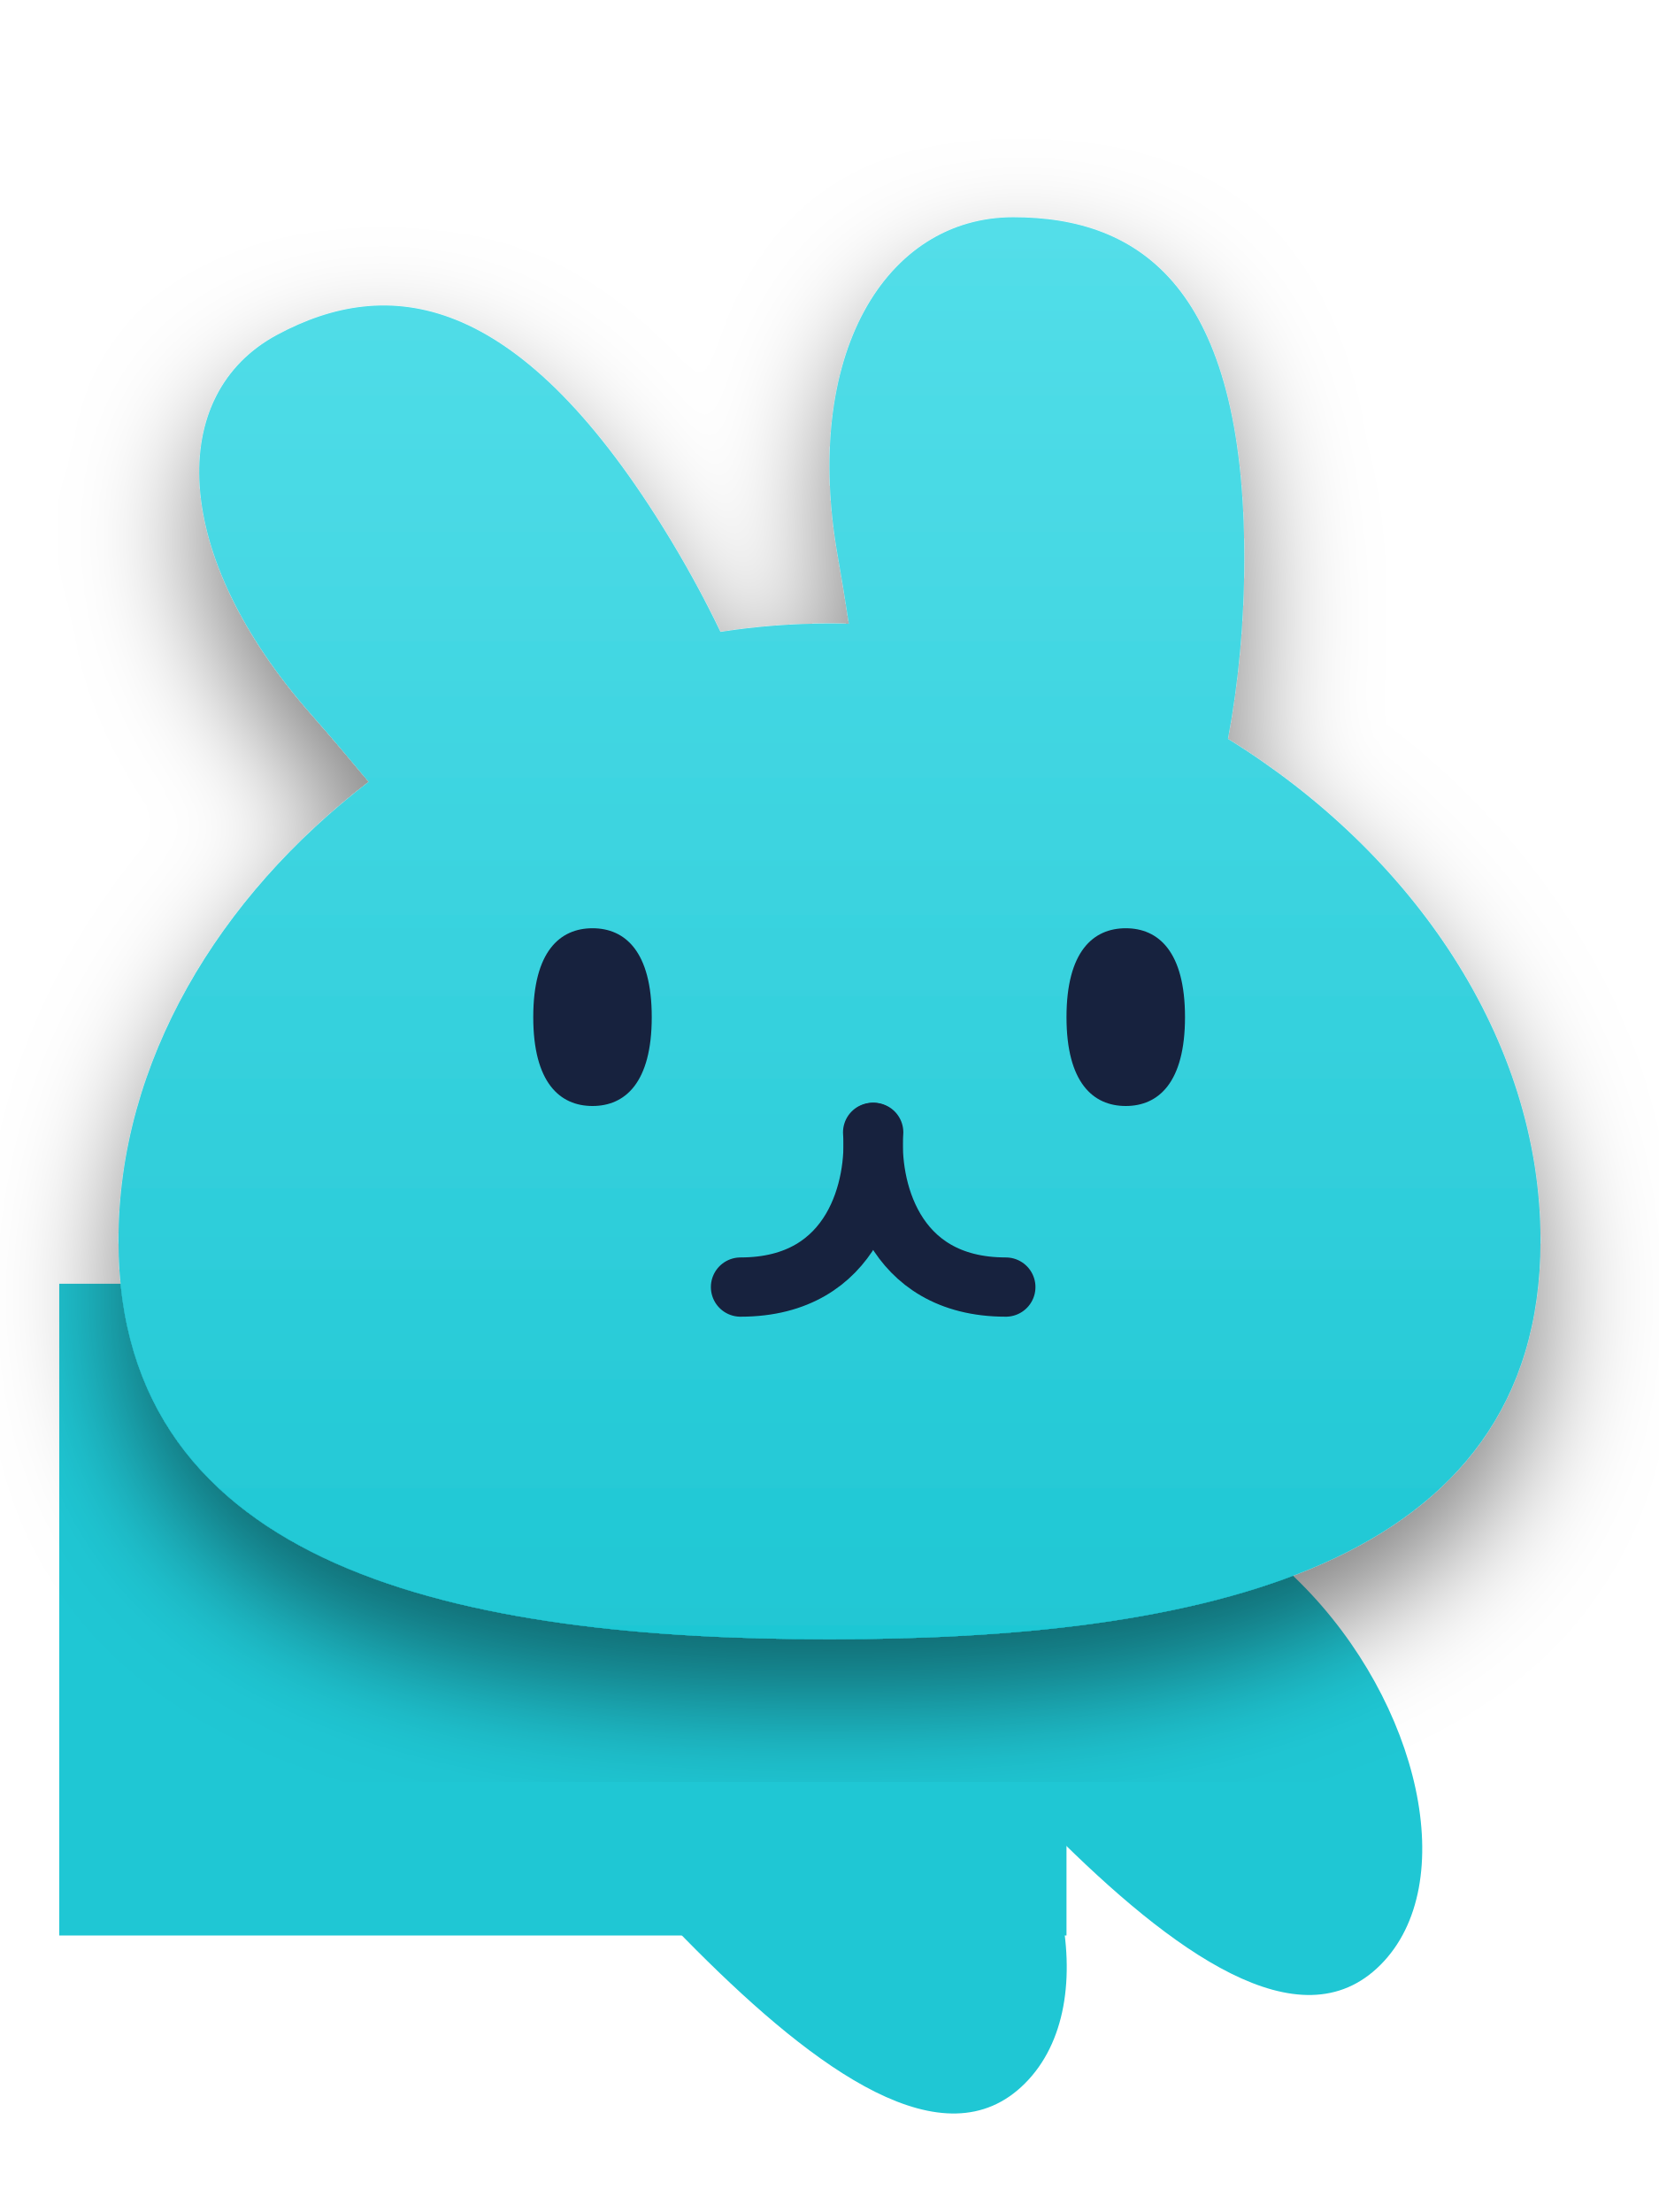
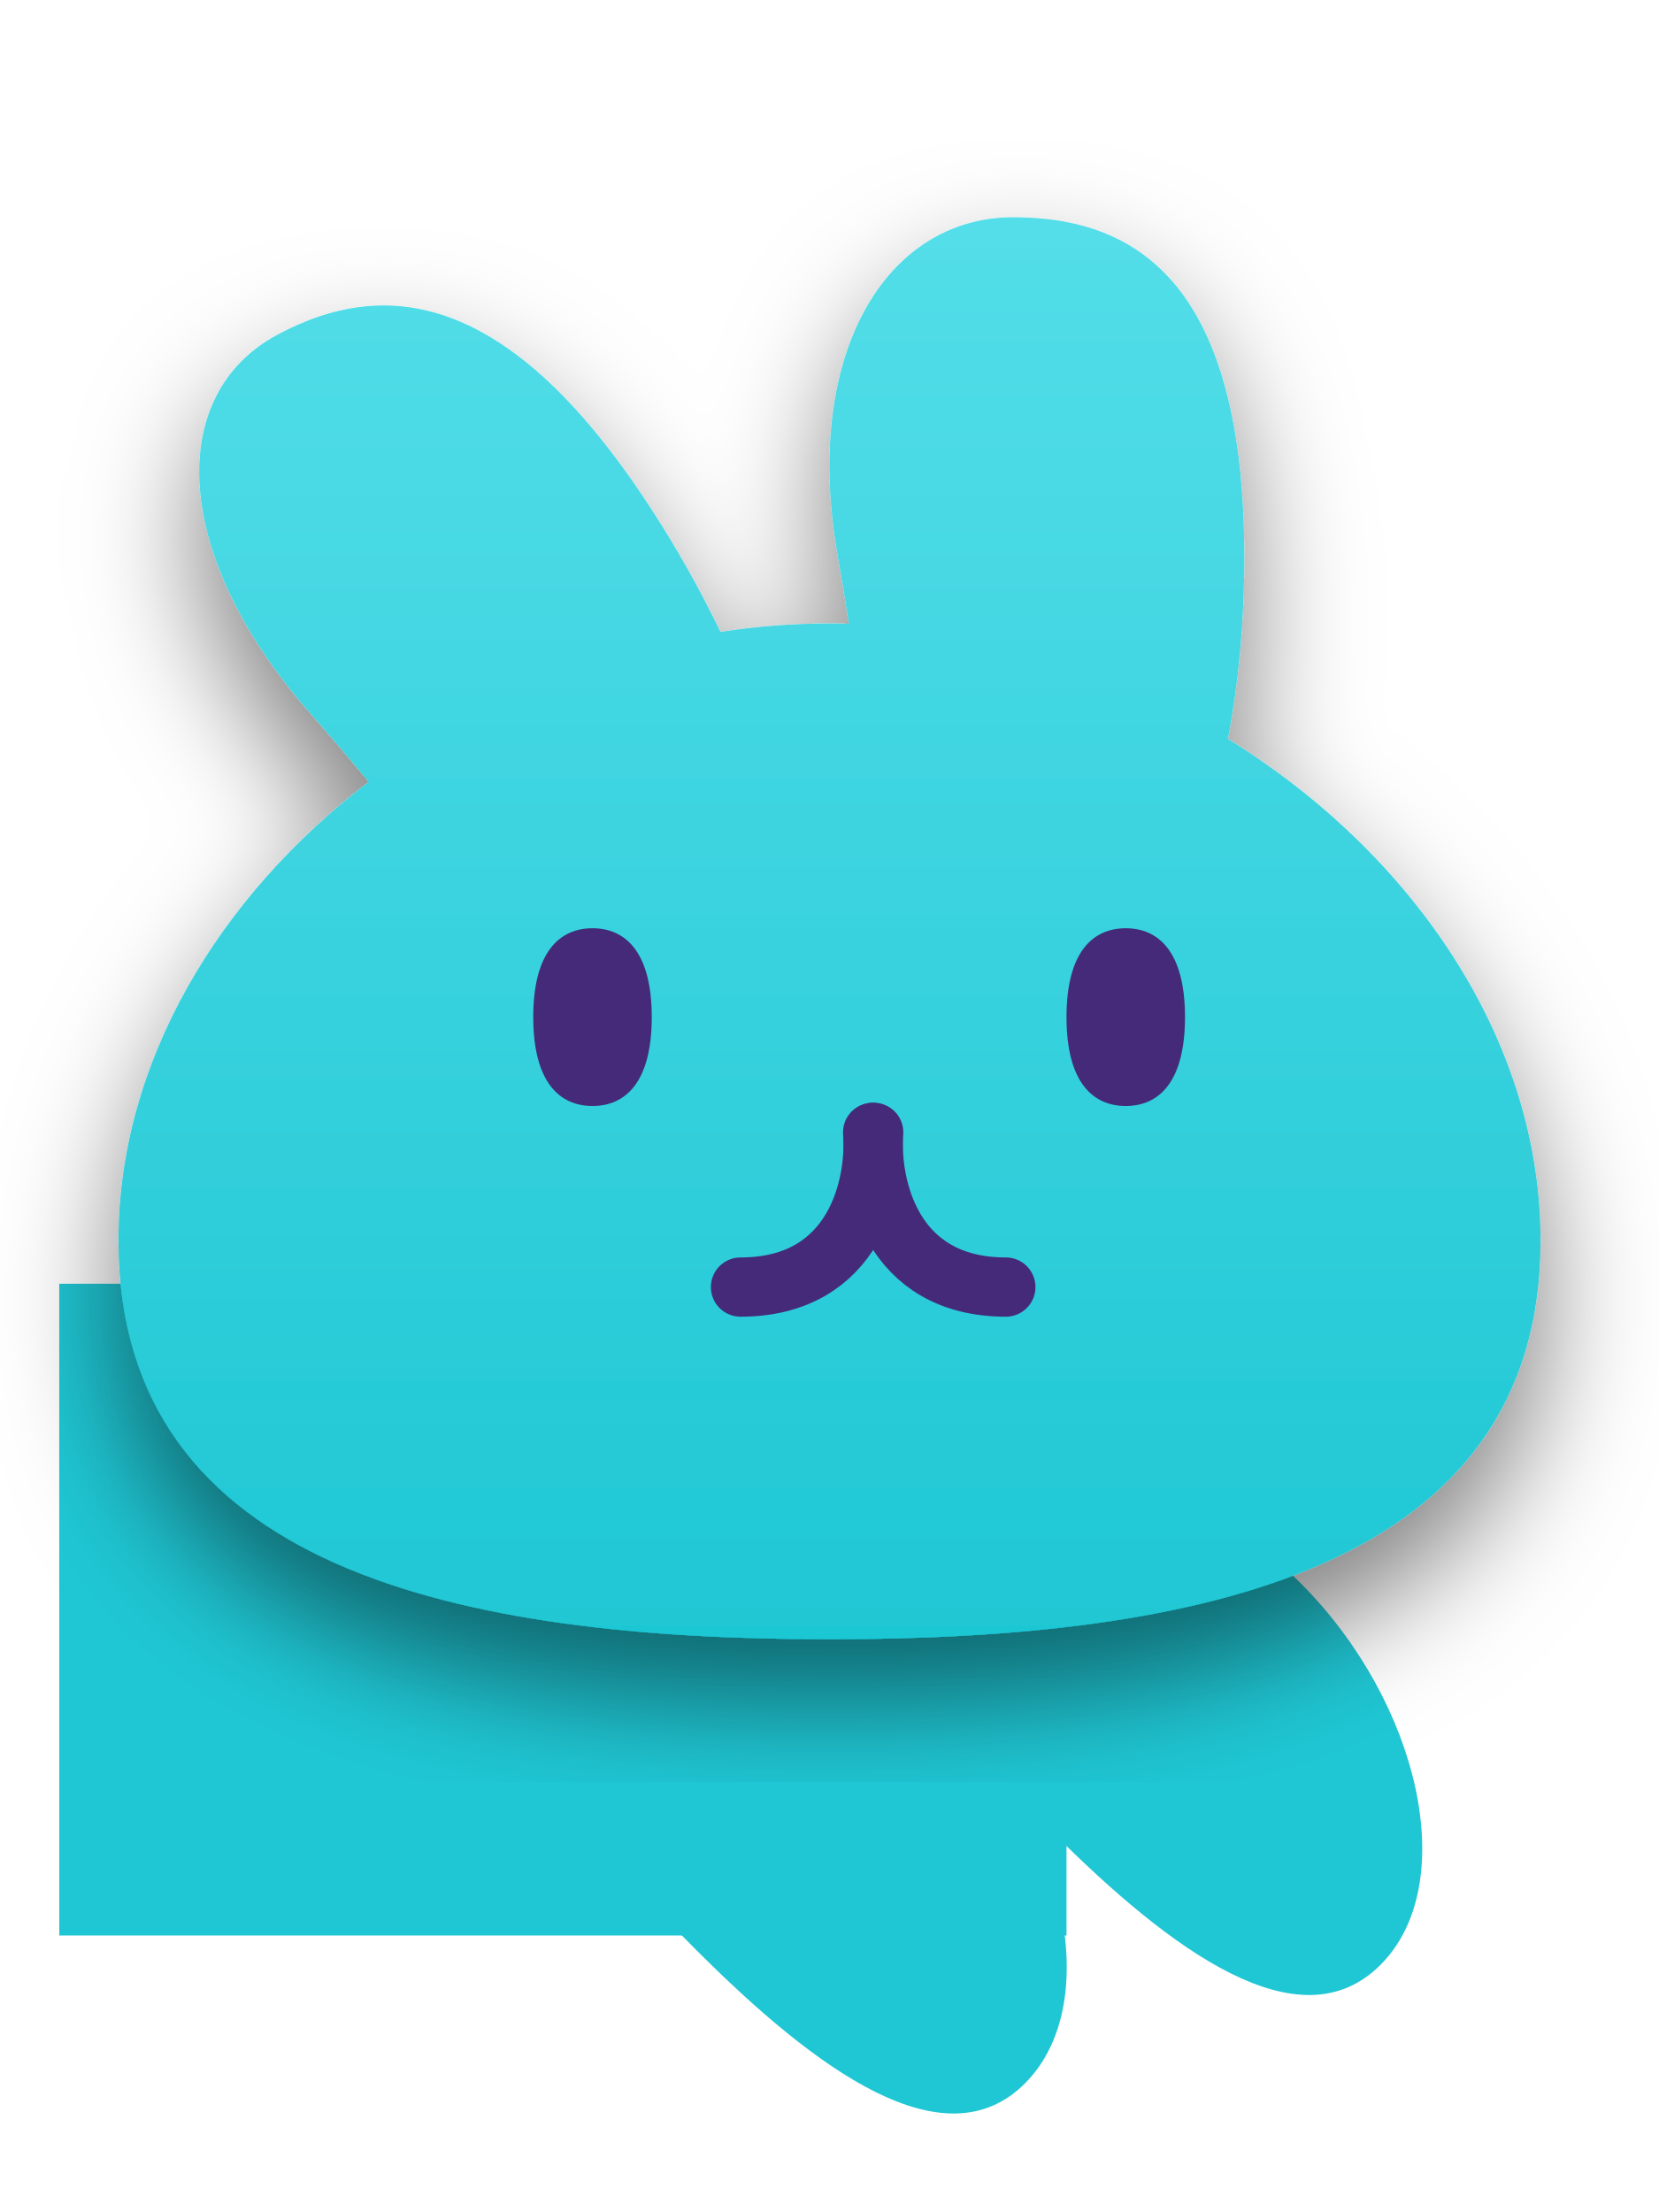
<svg xmlns="http://www.w3.org/2000/svg" width="24" height="32" viewBox="0 0 28 32" fill="none">
  <rect x="1" y="19" width="17" height="11" fill="#1FC7D4" />
  <path d="M9.507 24.706C8.146 26.067 9.738 28.231 11.755 30.249C13.773 32.267 15.938 33.858 17.298 32.497C18.659 31.137 17.968 28.071 15.951 26.053C13.933 24.036 10.868 23.345 9.507 24.706Z" fill="#1FC7D4" />
  <path d="M15.507 22.706C14.146 24.067 15.738 26.231 17.756 28.249C19.773 30.267 21.938 31.858 23.298 30.497C24.659 29.137 23.968 26.071 21.951 24.053C19.933 22.036 16.868 21.345 15.507 22.706Z" fill="#1FC7D4" />
  <g filter="url(#filter0_d)">
-     <path fill-rule="evenodd" clip-rule="evenodd" d="M14.146 6.752C14.21 7.109 14.27 7.481 14.328 7.862C14.219 7.859 14.11 7.857 14 7.857C13.38 7.857 12.765 7.905 12.159 7.998C11.879 7.415 11.555 6.822 11.187 6.231C8.699 2.229 6.538 1.987 4.679 2.984C2.819 3.981 2.856 6.676 5.267 9.405C5.581 9.761 5.901 10.14 6.225 10.529C3.69 12.466 2 15.264 2 18.27C2 23.829 7.785 25 14 25C20.215 25 26 23.829 26 18.27C26 14.866 23.832 11.727 20.724 9.805C20.902 8.86 21 7.83 21 6.752C21 2.196 19.255 1 17.102 1C14.95 1 13.526 3.318 14.146 6.752Z" fill="url(#paint0_linear)" />
+     <path fill-rule="evenodd" clip-rule="evenodd" d="M14.146 6.752C14.21 7.109 14.27 7.481 14.328 7.862C14.219 7.859 14.11 7.857 14 7.857C13.38 7.857 12.765 7.905 12.159 7.998C11.879 7.415 11.555 6.822 11.187 6.231C8.699 2.229 6.538 1.987 4.679 2.984C2.819 3.981 2.856 6.676 5.267 9.405C5.581 9.761 5.901 10.14 6.225 10.529C3.69 12.466 2 15.264 2 18.27C2 23.829 7.785 25 14 25C20.215 25 26 23.829 26 18.27C26 14.866 23.832 11.727 20.724 9.805C20.902 8.86 21 7.83 21 6.752C21 2.196 19.255 1 17.102 1C14.95 1 13.526 3.318 14.146 6.752Z" fill="url(#paint0_linear_bunnyhead_main)" />
  </g>
  <g transform="translate(2)">
-     <path d="M12.728 16.445C12.796 17.315 12.445 19.056 10.498 19.056" stroke="#17223e" stroke-linecap="round" />
-     <path d="M12.746 16.445C12.678 17.315 13.03 19.056 14.976 19.056" stroke="#17223e" stroke-linecap="round" />
-     <path d="M9 14.5C9 15.605 8.552 16 8 16C7.448 16 7 15.605 7 14.5C7 13.395 7.448 13 8 13C8.552 13 9 13.395 9 14.5Z" fill="#17223e" />
-     <path d="M18 14.5C18 15.605 17.552 16 17 16C16.448 16 16 15.605 16 14.5C16 13.395 16.448 13 17 13C17.552 13 18 13.395 18 14.5Z" fill="#17223e" />
+     <path d="M12.728 16.445C12.796 17.315 12.445 19.056 10.498 19.056" stroke="#452A7A" stroke-linecap="round" />
+     <path d="M12.746 16.445C12.678 17.315 13.03 19.056 14.976 19.056" stroke="#452A7A" stroke-linecap="round" />
+     <path d="M9 14.5C9 15.605 8.552 16 8 16C7.448 16 7 15.605 7 14.5C7 13.395 7.448 13 8 13C8.552 13 9 13.395 9 14.5Z" fill="#452A7A" />
+     <path d="M18 14.5C18 15.605 17.552 16 17 16C16.448 16 16 15.605 16 14.5C16 13.395 16.448 13 17 13C17.552 13 18 13.395 18 14.5Z" fill="#452A7A" />
  </g>
  <defs>
    <filter id="filter0_d">
      <feFlood flood-opacity="0" result="BackgroundImageFix" />
      <feColorMatrix in="SourceAlpha" type="matrix" values="0 0 0 0 0 0 0 0 0 0 0 0 0 0 0 0 0 0 127 0" />
      <feOffset dy="1" />
      <feGaussianBlur stdDeviation="1" />
      <feColorMatrix type="matrix" values="0 0 0 0 0 0 0 0 0 0 0 0 0 0 0 0 0 0 0.5 0" />
      <feBlend mode="normal" in2="BackgroundImageFix" result="effect1_dropShadow" />
      <feBlend mode="normal" in="SourceGraphic" in2="effect1_dropShadow" result="shape" />
    </filter>
-     <linearGradient id="paint0_linear" x1="14" y1="1" x2="14" y2="25" gradientUnits="userSpaceOnUse">
+     <linearGradient id="paint0_linear_bunnyhead_main" x1="14" y1="1" x2="14" y2="25" gradientUnits="userSpaceOnUse">
      <stop stop-color="#53DEE9" />
      <stop offset="1" stop-color="#1FC7D4" />
    </linearGradient>
  </defs>
</svg>
